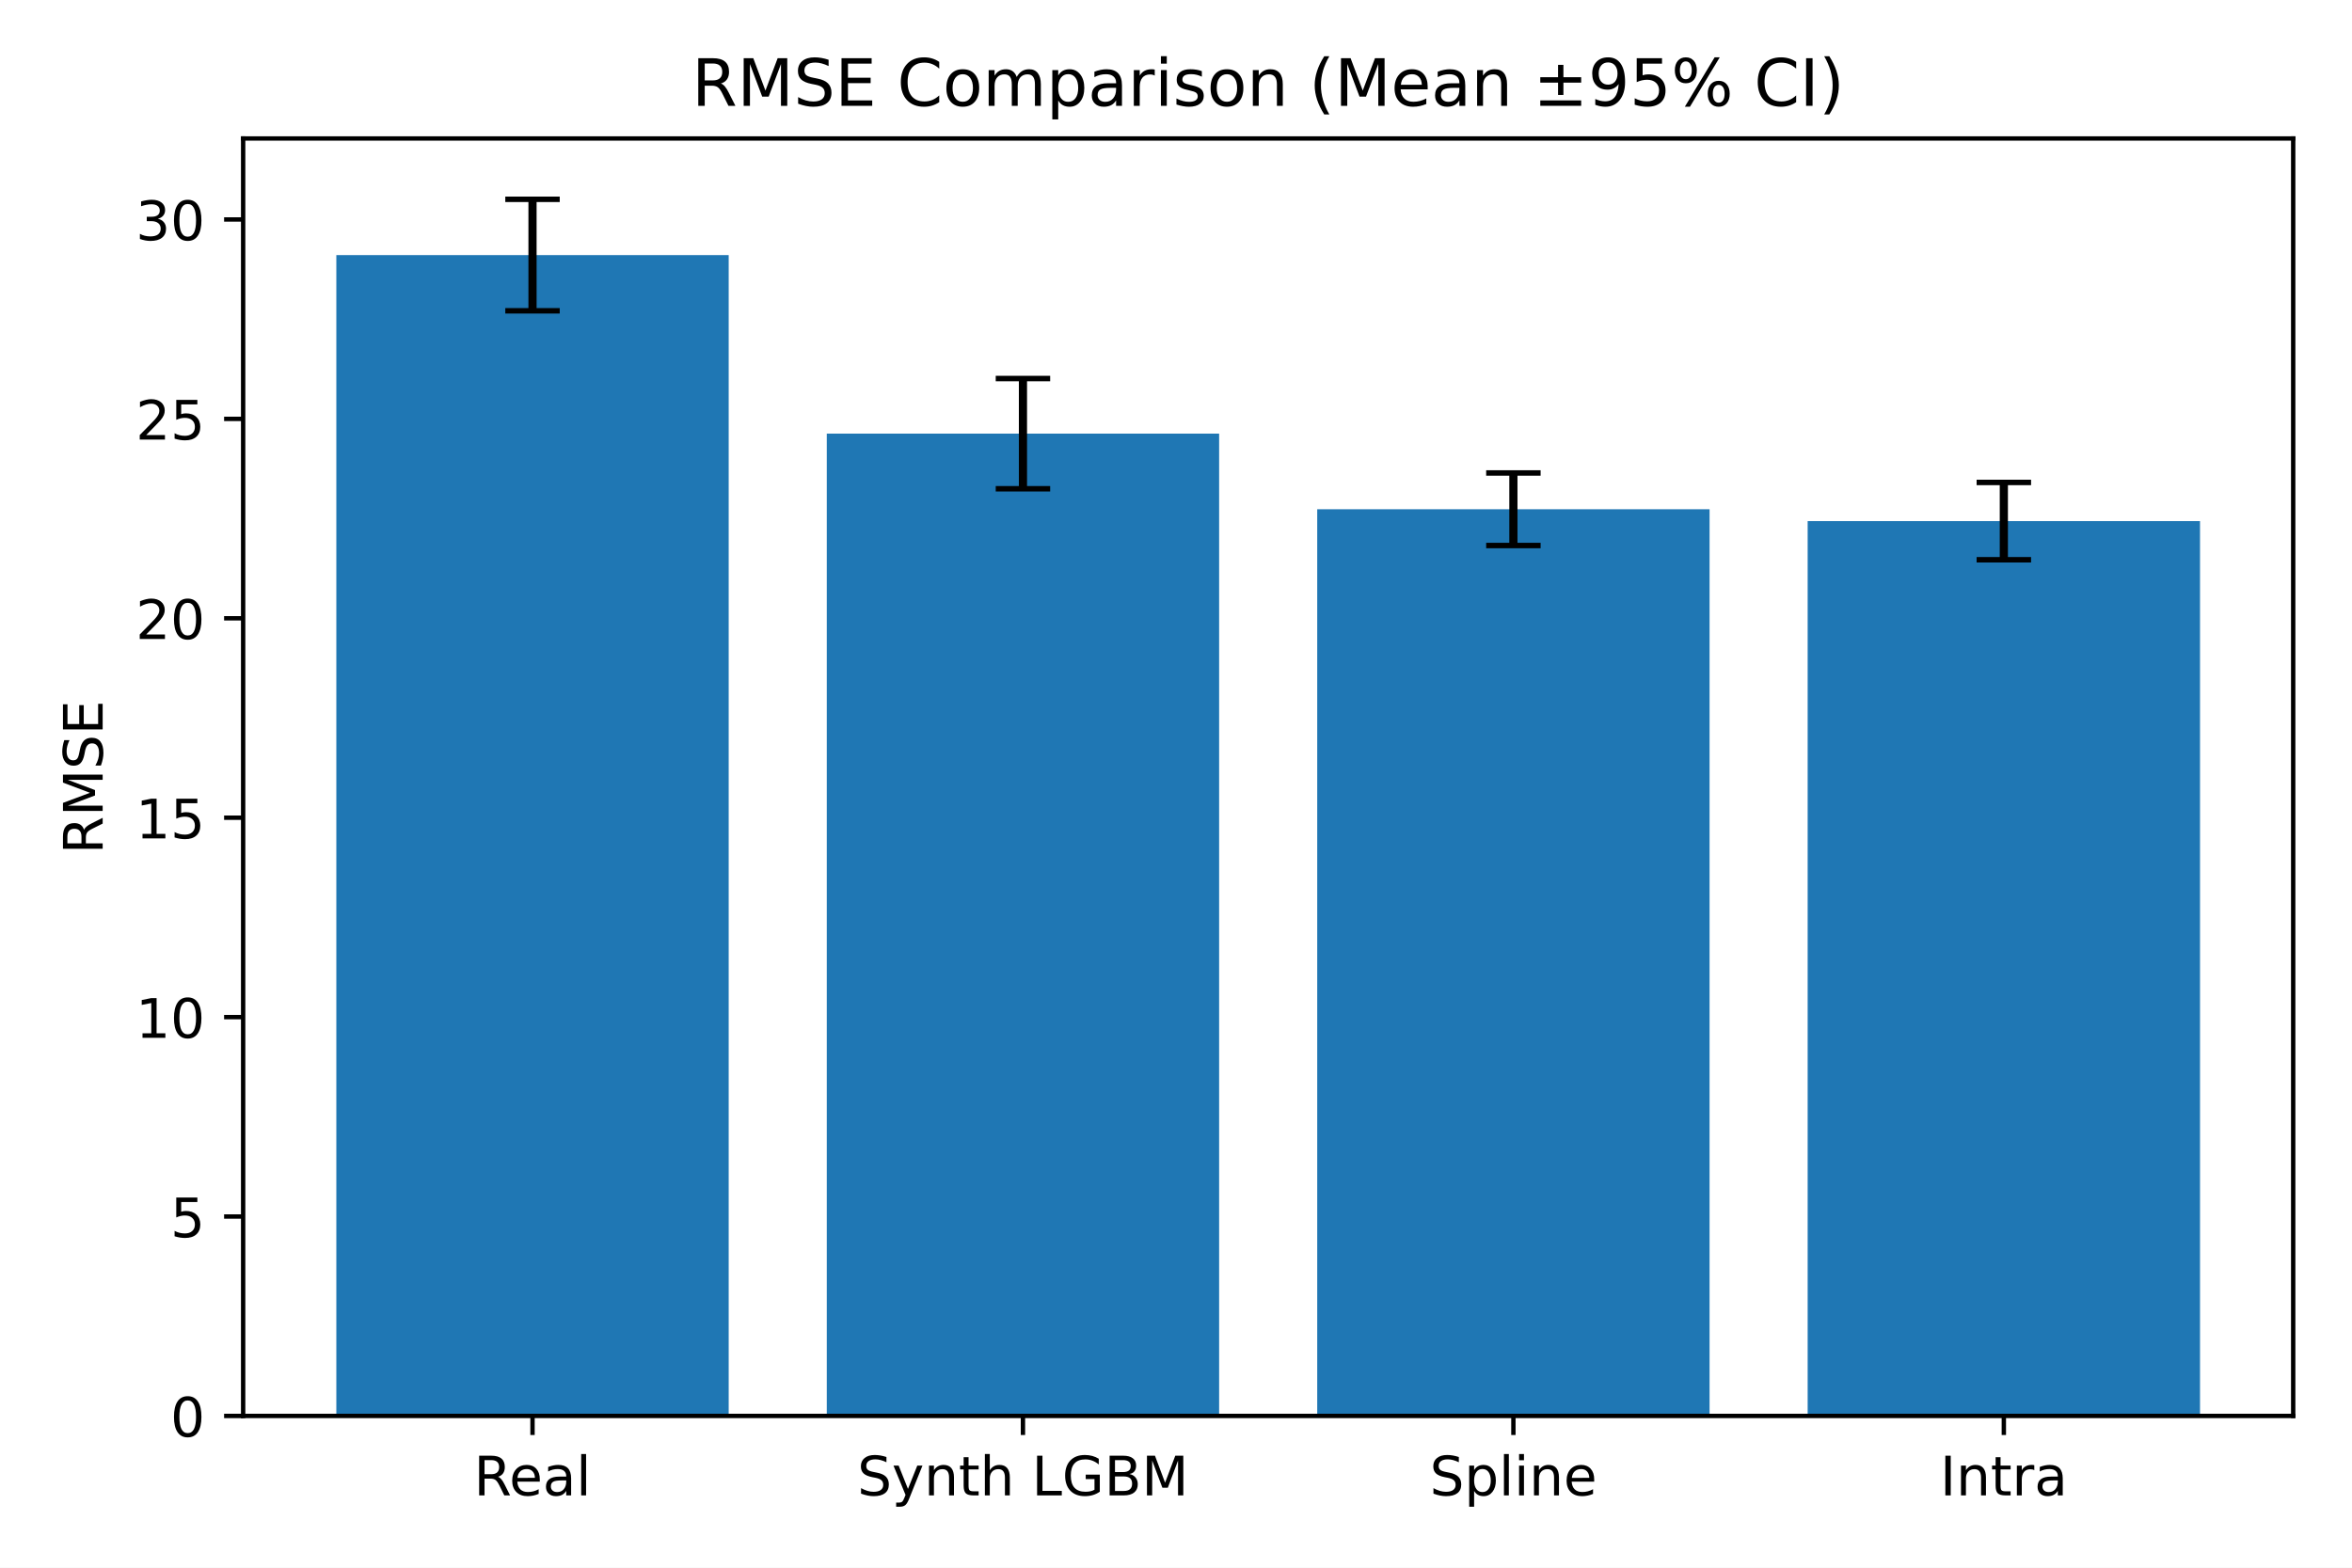
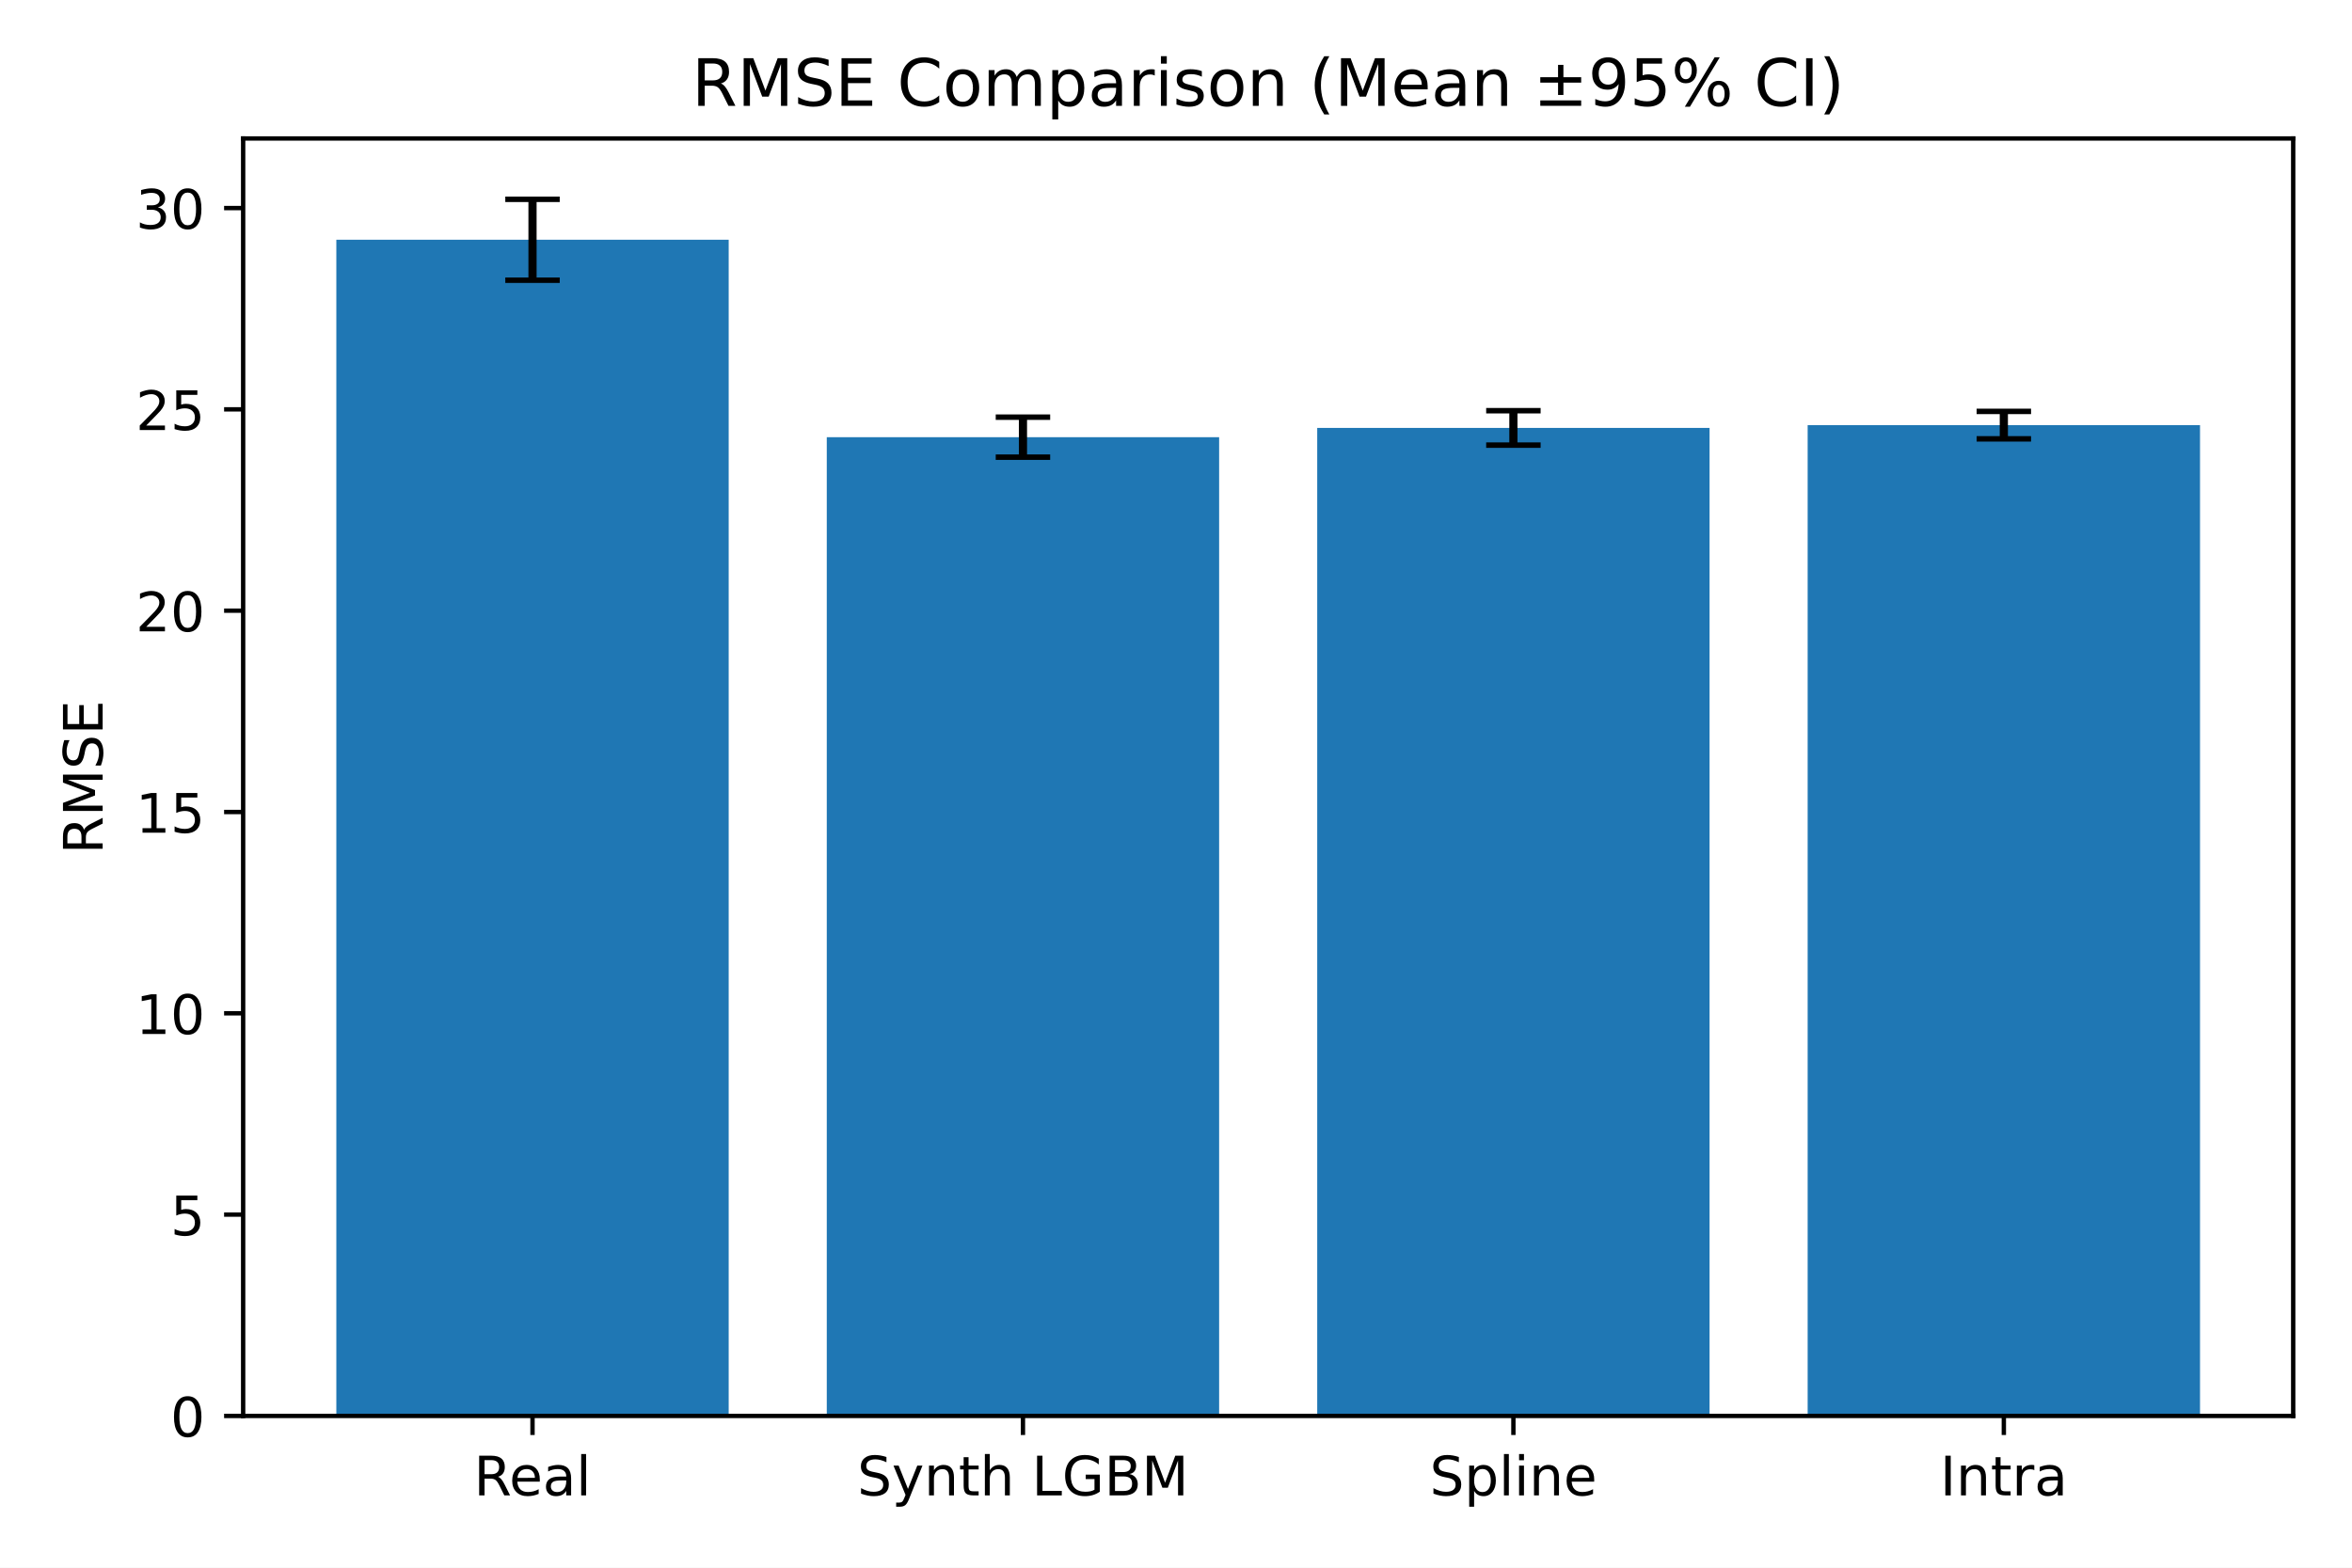
<svg xmlns="http://www.w3.org/2000/svg" xmlns:xlink="http://www.w3.org/1999/xlink" width="432pt" height="288pt" viewBox="0 0 432 288" version="1.1">
  <defs>
    <style type="text/css">*{stroke-linejoin: round; stroke-linecap: butt}</style>
  </defs>
  <g id="figure_1">
    <g id="patch_1">
      <path d="M 0 288  L 432 288  L 432 0  L 0 0  z " style="fill: #ffffff" />
    </g>
    <g id="axes_1">
      <g id="patch_2">
        <path d="M 44.66 260.12  L 421.2 260.12  L 421.2 25.44  L 44.66 25.44  z " style="fill: #ffffff" />
      </g>
      <g id="patch_3">
-         <path d="M 61.775 260.12  L 133.841 260.12  L 133.841 46.859  L 61.775 46.859  z " clip-path="url(#pcec646aea2)" style="fill: #1f77b4" />
+         <path d="M 61.775 260.12  L 133.841 260.12  L 133.841 44.046  L 61.775 44.046  z " clip-path="url(#pea09e0f81e)" style="fill: #1f77b4" />
      </g>
      <g id="patch_4">
-         <path d="M 151.857 260.12  L 223.922 260.12  L 223.922 79.664  L 151.857 79.664  z " clip-path="url(#pcec646aea2)" style="fill: #1f77b4" />
+         <path d="M 151.857 260.12  L 223.922 260.12  L 223.922 80.313  L 151.857 80.313  z " clip-path="url(#pea09e0f81e)" style="fill: #1f77b4" />
      </g>
      <g id="patch_5">
-         <path d="M 241.938 260.12  L 314.003 260.12  L 314.003 93.552  L 241.938 93.552  z " clip-path="url(#pcec646aea2)" style="fill: #1f77b4" />
+         <path d="M 241.938 260.12  L 314.003 260.12  L 314.003 78.616  L 241.938 78.616  z " clip-path="url(#pea09e0f81e)" style="fill: #1f77b4" />
      </g>
      <g id="patch_6">
-         <path d="M 332.019 260.12  L 404.085 260.12  L 404.085 95.731  L 332.019 95.731  z " clip-path="url(#pcec646aea2)" style="fill: #1f77b4" />
+         <path d="M 332.019 260.12  L 404.085 260.12  L 404.085 78.102  L 332.019 78.102  z " clip-path="url(#pea09e0f81e)" style="fill: #1f77b4" />
      </g>
      <g id="matplotlib.axis_1">
        <g id="xtick_1">
          <g id="line2d_1">
            <defs>
-               <path id="m2b0358bf8b" d="M 0 0  L 0 3.5  " style="stroke: #000000; stroke-width: 0.8" />
+               <path id="m1a0c363b3c" d="M 0 0  L 0 3.5  " style="stroke: #000000; stroke-width: 0.8" />
            </defs>
            <g>
-               <use xlink:href="#m2b0358bf8b" x="97.808" y="260.12" style="stroke: #000000; stroke-width: 0.8" />
+               <use xlink:href="#m1a0c363b3c" x="97.808" y="260.12" style="stroke: #000000; stroke-width: 0.8" />
            </g>
          </g>
          <g id="text_1">
            <g transform="translate(87.02908 274.7184) scale(0.1 -0.1)">
              <defs>
                <path id="DejaVuSans-52" d="M 2841 2188  Q 3044 2119 3236 1894  Q 3428 1669 3622 1275  L 4263 0  L 3584 0  L 2988 1197  Q 2756 1666 2539 1819  Q 2322 1972 1947 1972  L 1259 1972  L 1259 0  L 628 0  L 628 4666  L 2053 4666  Q 2853 4666 3247 4331  Q 3641 3997 3641 3322  Q 3641 2881 3436 2590  Q 3231 2300 2841 2188  z M 1259 4147  L 1259 2491  L 2053 2491  Q 2509 2491 2742 2702  Q 2975 2913 2975 3322  Q 2975 3731 2742 3939  Q 2509 4147 2053 4147  L 1259 4147  z " transform="scale(0.015625)" />
                <path id="DejaVuSans-65" d="M 3597 1894  L 3597 1613  L 953 1613  Q 991 1019 1311 708  Q 1631 397 2203 397  Q 2534 397 2845 478  Q 3156 559 3463 722  L 3463 178  Q 3153 47 2828 -22  Q 2503 -91 2169 -91  Q 1331 -91 842 396  Q 353 884 353 1716  Q 353 2575 817 3079  Q 1281 3584 2069 3584  Q 2775 3584 3186 3129  Q 3597 2675 3597 1894  z M 3022 2063  Q 3016 2534 2758 2815  Q 2500 3097 2075 3097  Q 1594 3097 1305 2825  Q 1016 2553 972 2059  L 3022 2063  z " transform="scale(0.015625)" />
                <path id="DejaVuSans-61" d="M 2194 1759  Q 1497 1759 1228 1600  Q 959 1441 959 1056  Q 959 750 1161 570  Q 1363 391 1709 391  Q 2188 391 2477 730  Q 2766 1069 2766 1631  L 2766 1759  L 2194 1759  z M 3341 1997  L 3341 0  L 2766 0  L 2766 531  Q 2569 213 2275 61  Q 1981 -91 1556 -91  Q 1019 -91 701 211  Q 384 513 384 1019  Q 384 1609 779 1909  Q 1175 2209 1959 2209  L 2766 2209  L 2766 2266  Q 2766 2663 2505 2880  Q 2244 3097 1772 3097  Q 1472 3097 1187 3025  Q 903 2953 641 2809  L 641 3341  Q 956 3463 1253 3523  Q 1550 3584 1831 3584  Q 2591 3584 2966 3190  Q 3341 2797 3341 1997  z " transform="scale(0.015625)" />
                <path id="DejaVuSans-6c" d="M 603 4863  L 1178 4863  L 1178 0  L 603 0  L 603 4863  z " transform="scale(0.015625)" />
              </defs>
              <use xlink:href="#DejaVuSans-52" />
              <use xlink:href="#DejaVuSans-65" transform="translate(64.98242 0)" />
              <use xlink:href="#DejaVuSans-61" transform="translate(126.5059 0)" />
              <use xlink:href="#DejaVuSans-6c" transform="translate(187.7852 0)" />
            </g>
          </g>
        </g>
        <g id="xtick_2">
          <g id="line2d_2">
            <g>
-               <use xlink:href="#m2b0358bf8b" x="187.889" y="260.12" style="stroke: #000000; stroke-width: 0.8" />
+               <use xlink:href="#m1a0c363b3c" x="187.889" y="260.12" style="stroke: #000000; stroke-width: 0.8" />
            </g>
          </g>
          <g id="text_2">
            <g transform="translate(157.4643 274.7184) scale(0.1 -0.1)">
              <defs>
                <path id="DejaVuSans-53" d="M 3425 4513  L 3425 3897  Q 3066 4069 2747 4153  Q 2428 4238 2131 4238  Q 1616 4238 1336 4038  Q 1056 3838 1056 3469  Q 1056 3159 1242 3001  Q 1428 2844 1947 2747  L 2328 2669  Q 3034 2534 3370 2195  Q 3706 1856 3706 1288  Q 3706 609 3251 259  Q 2797 -91 1919 -91  Q 1588 -91 1214 -16  Q 841 59 441 206  L 441 856  Q 825 641 1194 531  Q 1563 422 1919 422  Q 2459 422 2753 634  Q 3047 847 3047 1241  Q 3047 1584 2836 1778  Q 2625 1972 2144 2069  L 1759 2144  Q 1053 2284 737 2584  Q 422 2884 422 3419  Q 422 4038 858 4394  Q 1294 4750 2059 4750  Q 2388 4750 2728 4690  Q 3069 4631 3425 4513  z " transform="scale(0.015625)" />
                <path id="DejaVuSans-79" d="M 2059 -325  Q 1816 -950 1584 -1140  Q 1353 -1331 966 -1331  L 506 -1331  L 506 -850  L 844 -850  Q 1081 -850 1212 -737  Q 1344 -625 1503 -206  L 1606 56  L 191 3500  L 800 3500  L 1894 763  L 2988 3500  L 3597 3500  L 2059 -325  z " transform="scale(0.015625)" />
                <path id="DejaVuSans-6e" d="M 3513 2113  L 3513 0  L 2938 0  L 2938 2094  Q 2938 2591 2744 2837  Q 2550 3084 2163 3084  Q 1697 3084 1428 2787  Q 1159 2491 1159 1978  L 1159 0  L 581 0  L 581 3500  L 1159 3500  L 1159 2956  Q 1366 3272 1645 3428  Q 1925 3584 2291 3584  Q 2894 3584 3203 3211  Q 3513 2838 3513 2113  z " transform="scale(0.015625)" />
                <path id="DejaVuSans-74" d="M 1172 4494  L 1172 3500  L 2356 3500  L 2356 3053  L 1172 3053  L 1172 1153  Q 1172 725 1289 603  Q 1406 481 1766 481  L 2356 481  L 2356 0  L 1766 0  Q 1100 0 847 248  Q 594 497 594 1153  L 594 3053  L 172 3053  L 172 3500  L 594 3500  L 594 4494  L 1172 4494  z " transform="scale(0.015625)" />
                <path id="DejaVuSans-68" d="M 3513 2113  L 3513 0  L 2938 0  L 2938 2094  Q 2938 2591 2744 2837  Q 2550 3084 2163 3084  Q 1697 3084 1428 2787  Q 1159 2491 1159 1978  L 1159 0  L 581 0  L 581 4863  L 1159 4863  L 1159 2956  Q 1366 3272 1645 3428  Q 1925 3584 2291 3584  Q 2894 3584 3203 3211  Q 3513 2838 3513 2113  z " transform="scale(0.015625)" />
                <path id="DejaVuSans-20" transform="scale(0.015625)" />
                <path id="DejaVuSans-4c" d="M 628 4666  L 1259 4666  L 1259 531  L 3531 531  L 3531 0  L 628 0  L 628 4666  z " transform="scale(0.015625)" />
                <path id="DejaVuSans-47" d="M 3809 666  L 3809 1919  L 2778 1919  L 2778 2438  L 4434 2438  L 4434 434  Q 4069 175 3628 42  Q 3188 -91 2688 -91  Q 1594 -91 976 548  Q 359 1188 359 2328  Q 359 3472 976 4111  Q 1594 4750 2688 4750  Q 3144 4750 3555 4637  Q 3966 4525 4313 4306  L 4313 3634  Q 3963 3931 3569 4081  Q 3175 4231 2741 4231  Q 1884 4231 1454 3753  Q 1025 3275 1025 2328  Q 1025 1384 1454 906  Q 1884 428 2741 428  Q 3075 428 3337 486  Q 3600 544 3809 666  z " transform="scale(0.015625)" />
                <path id="DejaVuSans-42" d="M 1259 2228  L 1259 519  L 2272 519  Q 2781 519 3026 730  Q 3272 941 3272 1375  Q 3272 1813 3026 2020  Q 2781 2228 2272 2228  L 1259 2228  z M 1259 4147  L 1259 2741  L 2194 2741  Q 2656 2741 2882 2914  Q 3109 3088 3109 3444  Q 3109 3797 2882 3972  Q 2656 4147 2194 4147  L 1259 4147  z M 628 4666  L 2241 4666  Q 2963 4666 3353 4366  Q 3744 4066 3744 3513  Q 3744 3084 3544 2831  Q 3344 2578 2956 2516  Q 3422 2416 3680 2098  Q 3938 1781 3938 1306  Q 3938 681 3513 340  Q 3088 0 2303 0  L 628 0  L 628 4666  z " transform="scale(0.015625)" />
                <path id="DejaVuSans-4d" d="M 628 4666  L 1569 4666  L 2759 1491  L 3956 4666  L 4897 4666  L 4897 0  L 4281 0  L 4281 4097  L 3078 897  L 2444 897  L 1241 4097  L 1241 0  L 628 0  L 628 4666  z " transform="scale(0.015625)" />
              </defs>
              <use xlink:href="#DejaVuSans-53" />
              <use xlink:href="#DejaVuSans-79" transform="translate(63.47656 0)" />
              <use xlink:href="#DejaVuSans-6e" transform="translate(122.6562 0)" />
              <use xlink:href="#DejaVuSans-74" transform="translate(186.0352 0)" />
              <use xlink:href="#DejaVuSans-68" transform="translate(225.2441 0)" />
              <use xlink:href="#DejaVuSans-20" transform="translate(288.623 0)" />
              <use xlink:href="#DejaVuSans-4c" transform="translate(320.4102 0)" />
              <use xlink:href="#DejaVuSans-47" transform="translate(376.123 0)" />
              <use xlink:href="#DejaVuSans-42" transform="translate(453.6133 0)" />
              <use xlink:href="#DejaVuSans-4d" transform="translate(522.2168 0)" />
            </g>
          </g>
        </g>
        <g id="xtick_3">
          <g id="line2d_3">
            <g>
-               <use xlink:href="#m2b0358bf8b" x="277.971" y="260.12" style="stroke: #000000; stroke-width: 0.8" />
+               <use xlink:href="#m1a0c363b3c" x="277.971" y="260.12" style="stroke: #000000; stroke-width: 0.8" />
            </g>
          </g>
          <g id="text_3">
            <g transform="translate(262.5988 274.7184) scale(0.1 -0.1)">
              <defs>
                <path id="DejaVuSans-70" d="M 1159 525  L 1159 -1331  L 581 -1331  L 581 3500  L 1159 3500  L 1159 2969  Q 1341 3281 1617 3432  Q 1894 3584 2278 3584  Q 2916 3584 3314 3078  Q 3713 2572 3713 1747  Q 3713 922 3314 415  Q 2916 -91 2278 -91  Q 1894 -91 1617 61  Q 1341 213 1159 525  z M 3116 1747  Q 3116 2381 2855 2742  Q 2594 3103 2138 3103  Q 1681 3103 1420 2742  Q 1159 2381 1159 1747  Q 1159 1113 1420 752  Q 1681 391 2138 391  Q 2594 391 2855 752  Q 3116 1113 3116 1747  z " transform="scale(0.015625)" />
                <path id="DejaVuSans-69" d="M 603 3500  L 1178 3500  L 1178 0  L 603 0  L 603 3500  z M 603 4863  L 1178 4863  L 1178 4134  L 603 4134  L 603 4863  z " transform="scale(0.015625)" />
              </defs>
              <use xlink:href="#DejaVuSans-53" />
              <use xlink:href="#DejaVuSans-70" transform="translate(63.47656 0)" />
              <use xlink:href="#DejaVuSans-6c" transform="translate(126.9531 0)" />
              <use xlink:href="#DejaVuSans-69" transform="translate(154.7363 0)" />
              <use xlink:href="#DejaVuSans-6e" transform="translate(182.5195 0)" />
              <use xlink:href="#DejaVuSans-65" transform="translate(245.8984 0)" />
            </g>
          </g>
        </g>
        <g id="xtick_4">
          <g id="line2d_4">
            <g>
-               <use xlink:href="#m2b0358bf8b" x="368.052" y="260.12" style="stroke: #000000; stroke-width: 0.8" />
+               <use xlink:href="#m1a0c363b3c" x="368.052" y="260.12" style="stroke: #000000; stroke-width: 0.8" />
            </g>
          </g>
          <g id="text_4">
            <g transform="translate(356.3286 274.7184) scale(0.1 -0.1)">
              <defs>
                <path id="DejaVuSans-49" d="M 628 4666  L 1259 4666  L 1259 0  L 628 0  L 628 4666  z " transform="scale(0.015625)" />
                <path id="DejaVuSans-72" d="M 2631 2963  Q 2534 3019 2420 3045  Q 2306 3072 2169 3072  Q 1681 3072 1420 2755  Q 1159 2438 1159 1844  L 1159 0  L 581 0  L 581 3500  L 1159 3500  L 1159 2956  Q 1341 3275 1631 3429  Q 1922 3584 2338 3584  Q 2397 3584 2469 3576  Q 2541 3569 2628 3553  L 2631 2963  z " transform="scale(0.015625)" />
              </defs>
              <use xlink:href="#DejaVuSans-49" />
              <use xlink:href="#DejaVuSans-6e" transform="translate(29.49219 0)" />
              <use xlink:href="#DejaVuSans-74" transform="translate(92.87109 0)" />
              <use xlink:href="#DejaVuSans-72" transform="translate(132.0801 0)" />
              <use xlink:href="#DejaVuSans-61" transform="translate(173.1934 0)" />
            </g>
          </g>
        </g>
      </g>
      <g id="matplotlib.axis_2">
        <g id="ytick_1">
          <g id="line2d_5">
            <defs>
-               <path id="m37e75de672" d="M 0 0  L -3.5 0  " style="stroke: #000000; stroke-width: 0.8" />
+               <path id="m603612296c" d="M 0 0  L -3.5 0  " style="stroke: #000000; stroke-width: 0.8" />
            </defs>
            <g>
-               <use xlink:href="#m37e75de672" x="44.66" y="260.12" style="stroke: #000000; stroke-width: 0.8" />
+               <use xlink:href="#m603612296c" x="44.66" y="260.12" style="stroke: #000000; stroke-width: 0.8" />
            </g>
          </g>
          <g id="text_5">
            <g transform="translate(31.2975 263.9192) scale(0.1 -0.1)">
              <defs>
                <path id="DejaVuSans-30" d="M 2034 4250  Q 1547 4250 1301 3770  Q 1056 3291 1056 2328  Q 1056 1369 1301 889  Q 1547 409 2034 409  Q 2525 409 2770 889  Q 3016 1369 3016 2328  Q 3016 3291 2770 3770  Q 2525 4250 2034 4250  z M 2034 4750  Q 2819 4750 3233 4129  Q 3647 3509 3647 2328  Q 3647 1150 3233 529  Q 2819 -91 2034 -91  Q 1250 -91 836 529  Q 422 1150 422 2328  Q 422 3509 836 4129  Q 1250 4750 2034 4750  z " transform="scale(0.015625)" />
              </defs>
              <use xlink:href="#DejaVuSans-30" />
            </g>
          </g>
        </g>
        <g id="ytick_2">
          <g id="line2d_6">
            <g>
-               <use xlink:href="#m37e75de672" x="44.66" y="223.487" style="stroke: #000000; stroke-width: 0.8" />
+               <use xlink:href="#m603612296c" x="44.66" y="223.137" style="stroke: #000000; stroke-width: 0.8" />
            </g>
          </g>
          <g id="text_6">
-             <g transform="translate(31.2975 227.2862) scale(0.1 -0.1)">
+             <g transform="translate(31.2975 226.9363) scale(0.1 -0.1)">
              <defs>
                <path id="DejaVuSans-35" d="M 691 4666  L 3169 4666  L 3169 4134  L 1269 4134  L 1269 2991  Q 1406 3038 1543 3061  Q 1681 3084 1819 3084  Q 2600 3084 3056 2656  Q 3513 2228 3513 1497  Q 3513 744 3044 326  Q 2575 -91 1722 -91  Q 1428 -91 1123 -41  Q 819 9 494 109  L 494 744  Q 775 591 1075 516  Q 1375 441 1709 441  Q 2250 441 2565 725  Q 2881 1009 2881 1497  Q 2881 1984 2565 2268  Q 2250 2553 1709 2553  Q 1456 2553 1204 2497  Q 953 2441 691 2322  L 691 4666  z " transform="scale(0.015625)" />
              </defs>
              <use xlink:href="#DejaVuSans-35" />
            </g>
          </g>
        </g>
        <g id="ytick_3">
          <g id="line2d_7">
            <g>
-               <use xlink:href="#m37e75de672" x="44.66" y="186.854" style="stroke: #000000; stroke-width: 0.8" />
+               <use xlink:href="#m603612296c" x="44.66" y="186.154" style="stroke: #000000; stroke-width: 0.8" />
            </g>
          </g>
          <g id="text_7">
-             <g transform="translate(24.935 190.6532) scale(0.1 -0.1)">
+             <g transform="translate(24.935 189.9533) scale(0.1 -0.1)">
              <defs>
                <path id="DejaVuSans-31" d="M 794 531  L 1825 531  L 1825 4091  L 703 3866  L 703 4441  L 1819 4666  L 2450 4666  L 2450 531  L 3481 531  L 3481 0  L 794 0  L 794 531  z " transform="scale(0.015625)" />
              </defs>
              <use xlink:href="#DejaVuSans-31" />
              <use xlink:href="#DejaVuSans-30" transform="translate(63.62305 0)" />
            </g>
          </g>
        </g>
        <g id="ytick_4">
          <g id="line2d_8">
            <g>
-               <use xlink:href="#m37e75de672" x="44.66" y="150.221" style="stroke: #000000; stroke-width: 0.8" />
+               <use xlink:href="#m603612296c" x="44.66" y="149.171" style="stroke: #000000; stroke-width: 0.8" />
            </g>
          </g>
          <g id="text_8">
-             <g transform="translate(24.935 154.0202) scale(0.1 -0.1)">
+             <g transform="translate(24.935 152.9704) scale(0.1 -0.1)">
              <use xlink:href="#DejaVuSans-31" />
              <use xlink:href="#DejaVuSans-35" transform="translate(63.62305 0)" />
            </g>
          </g>
        </g>
        <g id="ytick_5">
          <g id="line2d_9">
            <g>
-               <use xlink:href="#m37e75de672" x="44.66" y="113.588" style="stroke: #000000; stroke-width: 0.8" />
+               <use xlink:href="#m603612296c" x="44.66" y="112.188" style="stroke: #000000; stroke-width: 0.8" />
            </g>
          </g>
          <g id="text_9">
-             <g transform="translate(24.935 117.3872) scale(0.1 -0.1)">
+             <g transform="translate(24.935 115.9874) scale(0.1 -0.1)">
              <defs>
                <path id="DejaVuSans-32" d="M 1228 531  L 3431 531  L 3431 0  L 469 0  L 469 531  Q 828 903 1448 1529  Q 2069 2156 2228 2338  Q 2531 2678 2651 2914  Q 2772 3150 2772 3378  Q 2772 3750 2511 3984  Q 2250 4219 1831 4219  Q 1534 4219 1204 4116  Q 875 4013 500 3803  L 500 4441  Q 881 4594 1212 4672  Q 1544 4750 1819 4750  Q 2544 4750 2975 4387  Q 3406 4025 3406 3419  Q 3406 3131 3298 2873  Q 3191 2616 2906 2266  Q 2828 2175 2409 1742  Q 1991 1309 1228 531  z " transform="scale(0.015625)" />
              </defs>
              <use xlink:href="#DejaVuSans-32" />
              <use xlink:href="#DejaVuSans-30" transform="translate(63.62305 0)" />
            </g>
          </g>
        </g>
        <g id="ytick_6">
          <g id="line2d_10">
            <g>
-               <use xlink:href="#m37e75de672" x="44.66" y="76.955" style="stroke: #000000; stroke-width: 0.8" />
+               <use xlink:href="#m603612296c" x="44.66" y="75.205" style="stroke: #000000; stroke-width: 0.8" />
            </g>
          </g>
          <g id="text_10">
-             <g transform="translate(24.935 80.75415) scale(0.1 -0.1)">
+             <g transform="translate(24.935 79.00445) scale(0.1 -0.1)">
              <use xlink:href="#DejaVuSans-32" />
              <use xlink:href="#DejaVuSans-35" transform="translate(63.62305 0)" />
            </g>
          </g>
        </g>
        <g id="ytick_7">
          <g id="line2d_11">
            <g>
-               <use xlink:href="#m37e75de672" x="44.66" y="40.322" style="stroke: #000000; stroke-width: 0.8" />
+               <use xlink:href="#m603612296c" x="44.66" y="38.222" style="stroke: #000000; stroke-width: 0.8" />
            </g>
          </g>
          <g id="text_11">
-             <g transform="translate(24.935 44.12114) scale(0.1 -0.1)">
+             <g transform="translate(24.935 42.0215) scale(0.1 -0.1)">
              <defs>
                <path id="DejaVuSans-33" d="M 2597 2516  Q 3050 2419 3304 2112  Q 3559 1806 3559 1356  Q 3559 666 3084 287  Q 2609 -91 1734 -91  Q 1441 -91 1130 -33  Q 819 25 488 141  L 488 750  Q 750 597 1062 519  Q 1375 441 1716 441  Q 2309 441 2620 675  Q 2931 909 2931 1356  Q 2931 1769 2642 2001  Q 2353 2234 1838 2234  L 1294 2234  L 1294 2753  L 1863 2753  Q 2328 2753 2575 2939  Q 2822 3125 2822 3475  Q 2822 3834 2567 4026  Q 2313 4219 1838 4219  Q 1578 4219 1281 4162  Q 984 4106 628 3988  L 628 4550  Q 988 4650 1302 4700  Q 1616 4750 1894 4750  Q 2613 4750 3031 4423  Q 3450 4097 3450 3541  Q 3450 3153 3228 2886  Q 3006 2619 2597 2516  z " transform="scale(0.015625)" />
              </defs>
              <use xlink:href="#DejaVuSans-33" />
              <use xlink:href="#DejaVuSans-30" transform="translate(63.62305 0)" />
            </g>
          </g>
        </g>
        <g id="text_12">
          <g transform="translate(18.85531 156.9019) rotate(-90) scale(0.1 -0.1)">
            <defs>
              <path id="DejaVuSans-45" d="M 628 4666  L 3578 4666  L 3578 4134  L 1259 4134  L 1259 2753  L 3481 2753  L 3481 2222  L 1259 2222  L 1259 531  L 3634 531  L 3634 0  L 628 0  L 628 4666  z " transform="scale(0.015625)" />
            </defs>
            <use xlink:href="#DejaVuSans-52" />
            <use xlink:href="#DejaVuSans-4d" transform="translate(69.48242 0)" />
            <use xlink:href="#DejaVuSans-53" transform="translate(155.7617 0)" />
            <use xlink:href="#DejaVuSans-45" transform="translate(219.2383 0)" />
          </g>
        </g>
      </g>
      <g id="LineCollection_1">
-         <path d="M 97.808 57.102  L 97.808 36.615  " clip-path="url(#pcec646aea2)" style="fill: none; stroke: #000000; stroke-width: 1.5" />
-         <path d="M 187.889 89.79  L 187.889 69.538  " clip-path="url(#pcec646aea2)" style="fill: none; stroke: #000000; stroke-width: 1.5" />
-         <path d="M 277.971 100.215  L 277.971 86.889  " clip-path="url(#pcec646aea2)" style="fill: none; stroke: #000000; stroke-width: 1.5" />
-         <path d="M 368.052 102.83  L 368.052 88.631  " clip-path="url(#pcec646aea2)" style="fill: none; stroke: #000000; stroke-width: 1.5" />
+         <path d="M 97.808 51.477  L 97.808 36.615  " clip-path="url(#pea09e0f81e)" style="fill: none; stroke: #000000; stroke-width: 1.5" />
+         <path d="M 187.889 83.991  L 187.889 76.634  " clip-path="url(#pea09e0f81e)" style="fill: none; stroke: #000000; stroke-width: 1.5" />
+         <path d="M 277.971 81.778  L 277.971 75.454  " clip-path="url(#pea09e0f81e)" style="fill: none; stroke: #000000; stroke-width: 1.5" />
+         <path d="M 368.052 80.624  L 368.052 75.581  " clip-path="url(#pea09e0f81e)" style="fill: none; stroke: #000000; stroke-width: 1.5" />
      </g>
      <g id="line2d_12">
        <defs>
-           <path id="m2ef593d635" d="M 5 0  L -5 -0  " style="stroke: #000000" />
+           <path id="m8651bc7d56" d="M 5 0  L -5 -0  " style="stroke: #000000" />
        </defs>
-         <g clip-path="url(#pcec646aea2)">
-           <use xlink:href="#m2ef593d635" x="97.808" y="57.102" style="fill: #1f77b4; stroke: #000000" />
-           <use xlink:href="#m2ef593d635" x="187.889" y="89.79" style="fill: #1f77b4; stroke: #000000" />
-           <use xlink:href="#m2ef593d635" x="277.971" y="100.215" style="fill: #1f77b4; stroke: #000000" />
-           <use xlink:href="#m2ef593d635" x="368.052" y="102.83" style="fill: #1f77b4; stroke: #000000" />
+         <g clip-path="url(#pea09e0f81e)">
+           <use xlink:href="#m8651bc7d56" x="97.808" y="51.477" style="fill: #1f77b4; stroke: #000000" />
+           <use xlink:href="#m8651bc7d56" x="187.889" y="83.991" style="fill: #1f77b4; stroke: #000000" />
+           <use xlink:href="#m8651bc7d56" x="277.971" y="81.778" style="fill: #1f77b4; stroke: #000000" />
+           <use xlink:href="#m8651bc7d56" x="368.052" y="80.624" style="fill: #1f77b4; stroke: #000000" />
        </g>
      </g>
      <g id="line2d_13">
-         <g clip-path="url(#pcec646aea2)">
-           <use xlink:href="#m2ef593d635" x="97.808" y="36.615" style="fill: #1f77b4; stroke: #000000" />
-           <use xlink:href="#m2ef593d635" x="187.889" y="69.538" style="fill: #1f77b4; stroke: #000000" />
-           <use xlink:href="#m2ef593d635" x="277.971" y="86.889" style="fill: #1f77b4; stroke: #000000" />
-           <use xlink:href="#m2ef593d635" x="368.052" y="88.631" style="fill: #1f77b4; stroke: #000000" />
+         <g clip-path="url(#pea09e0f81e)">
+           <use xlink:href="#m8651bc7d56" x="97.808" y="36.615" style="fill: #1f77b4; stroke: #000000" />
+           <use xlink:href="#m8651bc7d56" x="187.889" y="76.634" style="fill: #1f77b4; stroke: #000000" />
+           <use xlink:href="#m8651bc7d56" x="277.971" y="75.454" style="fill: #1f77b4; stroke: #000000" />
+           <use xlink:href="#m8651bc7d56" x="368.052" y="75.581" style="fill: #1f77b4; stroke: #000000" />
        </g>
      </g>
      <g id="patch_7">
        <path d="M 44.66 260.12  L 44.66 25.44  " style="fill: none; stroke: #000000; stroke-width: 0.8; stroke-linejoin: miter; stroke-linecap: square" />
      </g>
      <g id="patch_8">
        <path d="M 421.2 260.12  L 421.2 25.44  " style="fill: none; stroke: #000000; stroke-width: 0.8; stroke-linejoin: miter; stroke-linecap: square" />
      </g>
      <g id="patch_9">
        <path d="M 44.66 260.12  L 421.2 260.12  " style="fill: none; stroke: #000000; stroke-width: 0.8; stroke-linejoin: miter; stroke-linecap: square" />
      </g>
      <g id="patch_10">
        <path d="M 44.66 25.44  L 421.2 25.44  " style="fill: none; stroke: #000000; stroke-width: 0.8; stroke-linejoin: miter; stroke-linecap: square" />
      </g>
      <g id="text_13">
        <g transform="translate(127.0787 19.44) scale(0.12 -0.12)">
          <defs>
            <path id="DejaVuSans-43" d="M 4122 4306  L 4122 3641  Q 3803 3938 3442 4084  Q 3081 4231 2675 4231  Q 1875 4231 1450 3742  Q 1025 3253 1025 2328  Q 1025 1406 1450 917  Q 1875 428 2675 428  Q 3081 428 3442 575  Q 3803 722 4122 1019  L 4122 359  Q 3791 134 3420 21  Q 3050 -91 2638 -91  Q 1578 -91 968 557  Q 359 1206 359 2328  Q 359 3453 968 4101  Q 1578 4750 2638 4750  Q 3056 4750 3426 4639  Q 3797 4528 4122 4306  z " transform="scale(0.015625)" />
            <path id="DejaVuSans-6f" d="M 1959 3097  Q 1497 3097 1228 2736  Q 959 2375 959 1747  Q 959 1119 1226 758  Q 1494 397 1959 397  Q 2419 397 2687 759  Q 2956 1122 2956 1747  Q 2956 2369 2687 2733  Q 2419 3097 1959 3097  z M 1959 3584  Q 2709 3584 3137 3096  Q 3566 2609 3566 1747  Q 3566 888 3137 398  Q 2709 -91 1959 -91  Q 1206 -91 779 398  Q 353 888 353 1747  Q 353 2609 779 3096  Q 1206 3584 1959 3584  z " transform="scale(0.015625)" />
            <path id="DejaVuSans-6d" d="M 3328 2828  Q 3544 3216 3844 3400  Q 4144 3584 4550 3584  Q 5097 3584 5394 3201  Q 5691 2819 5691 2113  L 5691 0  L 5113 0  L 5113 2094  Q 5113 2597 4934 2840  Q 4756 3084 4391 3084  Q 3944 3084 3684 2787  Q 3425 2491 3425 1978  L 3425 0  L 2847 0  L 2847 2094  Q 2847 2600 2669 2842  Q 2491 3084 2119 3084  Q 1678 3084 1418 2786  Q 1159 2488 1159 1978  L 1159 0  L 581 0  L 581 3500  L 1159 3500  L 1159 2956  Q 1356 3278 1631 3431  Q 1906 3584 2284 3584  Q 2666 3584 2933 3390  Q 3200 3197 3328 2828  z " transform="scale(0.015625)" />
            <path id="DejaVuSans-73" d="M 2834 3397  L 2834 2853  Q 2591 2978 2328 3040  Q 2066 3103 1784 3103  Q 1356 3103 1142 2972  Q 928 2841 928 2578  Q 928 2378 1081 2264  Q 1234 2150 1697 2047  L 1894 2003  Q 2506 1872 2764 1633  Q 3022 1394 3022 966  Q 3022 478 2636 193  Q 2250 -91 1575 -91  Q 1294 -91 989 -36  Q 684 19 347 128  L 347 722  Q 666 556 975 473  Q 1284 391 1588 391  Q 1994 391 2212 530  Q 2431 669 2431 922  Q 2431 1156 2273 1281  Q 2116 1406 1581 1522  L 1381 1569  Q 847 1681 609 1914  Q 372 2147 372 2553  Q 372 3047 722 3315  Q 1072 3584 1716 3584  Q 2034 3584 2315 3537  Q 2597 3491 2834 3397  z " transform="scale(0.015625)" />
            <path id="DejaVuSans-28" d="M 1984 4856  Q 1566 4138 1362 3434  Q 1159 2731 1159 2009  Q 1159 1288 1364 580  Q 1569 -128 1984 -844  L 1484 -844  Q 1016 -109 783 600  Q 550 1309 550 2009  Q 550 2706 781 3412  Q 1013 4119 1484 4856  L 1984 4856  z " transform="scale(0.015625)" />
            <path id="DejaVuSans-b1" d="M 2944 4013  L 2944 2803  L 4684 2803  L 4684 2272  L 2944 2272  L 2944 1063  L 2419 1063  L 2419 2272  L 678 2272  L 678 2803  L 2419 2803  L 2419 4013  L 2944 4013  z M 678 531  L 4684 531  L 4684 0  L 678 0  L 678 531  z " transform="scale(0.015625)" />
            <path id="DejaVuSans-39" d="M 703 97  L 703 672  Q 941 559 1184 500  Q 1428 441 1663 441  Q 2288 441 2617 861  Q 2947 1281 2994 2138  Q 2813 1869 2534 1725  Q 2256 1581 1919 1581  Q 1219 1581 811 2004  Q 403 2428 403 3163  Q 403 3881 828 4315  Q 1253 4750 1959 4750  Q 2769 4750 3195 4129  Q 3622 3509 3622 2328  Q 3622 1225 3098 567  Q 2575 -91 1691 -91  Q 1453 -91 1209 -44  Q 966 3 703 97  z M 1959 2075  Q 2384 2075 2632 2365  Q 2881 2656 2881 3163  Q 2881 3666 2632 3958  Q 2384 4250 1959 4250  Q 1534 4250 1286 3958  Q 1038 3666 1038 3163  Q 1038 2656 1286 2365  Q 1534 2075 1959 2075  z " transform="scale(0.015625)" />
            <path id="DejaVuSans-25" d="M 4653 2053  Q 4381 2053 4226 1822  Q 4072 1591 4072 1178  Q 4072 772 4226 539  Q 4381 306 4653 306  Q 4919 306 5073 539  Q 5228 772 5228 1178  Q 5228 1588 5073 1820  Q 4919 2053 4653 2053  z M 4653 2450  Q 5147 2450 5437 2106  Q 5728 1763 5728 1178  Q 5728 594 5436 251  Q 5144 -91 4653 -91  Q 4153 -91 3862 251  Q 3572 594 3572 1178  Q 3572 1766 3864 2108  Q 4156 2450 4653 2450  z M 1428 4353  Q 1159 4353 1004 4120  Q 850 3888 850 3481  Q 850 3069 1003 2837  Q 1156 2606 1428 2606  Q 1700 2606 1854 2837  Q 2009 3069 2009 3481  Q 2009 3884 1853 4118  Q 1697 4353 1428 4353  z M 4250 4750  L 4750 4750  L 1831 -91  L 1331 -91  L 4250 4750  z M 1428 4750  Q 1922 4750 2215 4408  Q 2509 4066 2509 3481  Q 2509 2891 2217 2550  Q 1925 2209 1428 2209  Q 931 2209 642 2551  Q 353 2894 353 3481  Q 353 4063 643 4406  Q 934 4750 1428 4750  z " transform="scale(0.015625)" />
            <path id="DejaVuSans-29" d="M 513 4856  L 1013 4856  Q 1481 4119 1714 3412  Q 1947 2706 1947 2009  Q 1947 1309 1714 600  Q 1481 -109 1013 -844  L 513 -844  Q 928 -128 1133 580  Q 1338 1288 1338 2009  Q 1338 2731 1133 3434  Q 928 4138 513 4856  z " transform="scale(0.015625)" />
          </defs>
          <use xlink:href="#DejaVuSans-52" />
          <use xlink:href="#DejaVuSans-4d" transform="translate(69.48242 0)" />
          <use xlink:href="#DejaVuSans-53" transform="translate(155.7617 0)" />
          <use xlink:href="#DejaVuSans-45" transform="translate(219.2383 0)" />
          <use xlink:href="#DejaVuSans-20" transform="translate(282.4219 0)" />
          <use xlink:href="#DejaVuSans-43" transform="translate(314.209 0)" />
          <use xlink:href="#DejaVuSans-6f" transform="translate(384.0332 0)" />
          <use xlink:href="#DejaVuSans-6d" transform="translate(445.2148 0)" />
          <use xlink:href="#DejaVuSans-70" transform="translate(542.627 0)" />
          <use xlink:href="#DejaVuSans-61" transform="translate(606.1035 0)" />
          <use xlink:href="#DejaVuSans-72" transform="translate(667.3828 0)" />
          <use xlink:href="#DejaVuSans-69" transform="translate(708.4961 0)" />
          <use xlink:href="#DejaVuSans-73" transform="translate(736.2793 0)" />
          <use xlink:href="#DejaVuSans-6f" transform="translate(788.3789 0)" />
          <use xlink:href="#DejaVuSans-6e" transform="translate(849.5605 0)" />
          <use xlink:href="#DejaVuSans-20" transform="translate(912.9395 0)" />
          <use xlink:href="#DejaVuSans-28" transform="translate(944.7266 0)" />
          <use xlink:href="#DejaVuSans-4d" transform="translate(983.7402 0)" />
          <use xlink:href="#DejaVuSans-65" transform="translate(1070.02 0)" />
          <use xlink:href="#DejaVuSans-61" transform="translate(1131.543 0)" />
          <use xlink:href="#DejaVuSans-6e" transform="translate(1192.822 0)" />
          <use xlink:href="#DejaVuSans-20" transform="translate(1256.201 0)" />
          <use xlink:href="#DejaVuSans-b1" transform="translate(1287.988 0)" />
          <use xlink:href="#DejaVuSans-39" transform="translate(1371.777 0)" />
          <use xlink:href="#DejaVuSans-35" transform="translate(1435.4 0)" />
          <use xlink:href="#DejaVuSans-25" transform="translate(1499.023 0)" />
          <use xlink:href="#DejaVuSans-20" transform="translate(1594.043 0)" />
          <use xlink:href="#DejaVuSans-43" transform="translate(1625.83 0)" />
          <use xlink:href="#DejaVuSans-49" transform="translate(1695.654 0)" />
          <use xlink:href="#DejaVuSans-29" transform="translate(1725.146 0)" />
        </g>
      </g>
    </g>
  </g>
  <defs>
-     <clipPath id="pcec646aea2">
+     <clipPath id="pea09e0f81e">
      <rect x="44.66" y="25.44" width="376.54" height="234.68" />
    </clipPath>
  </defs>
</svg>
